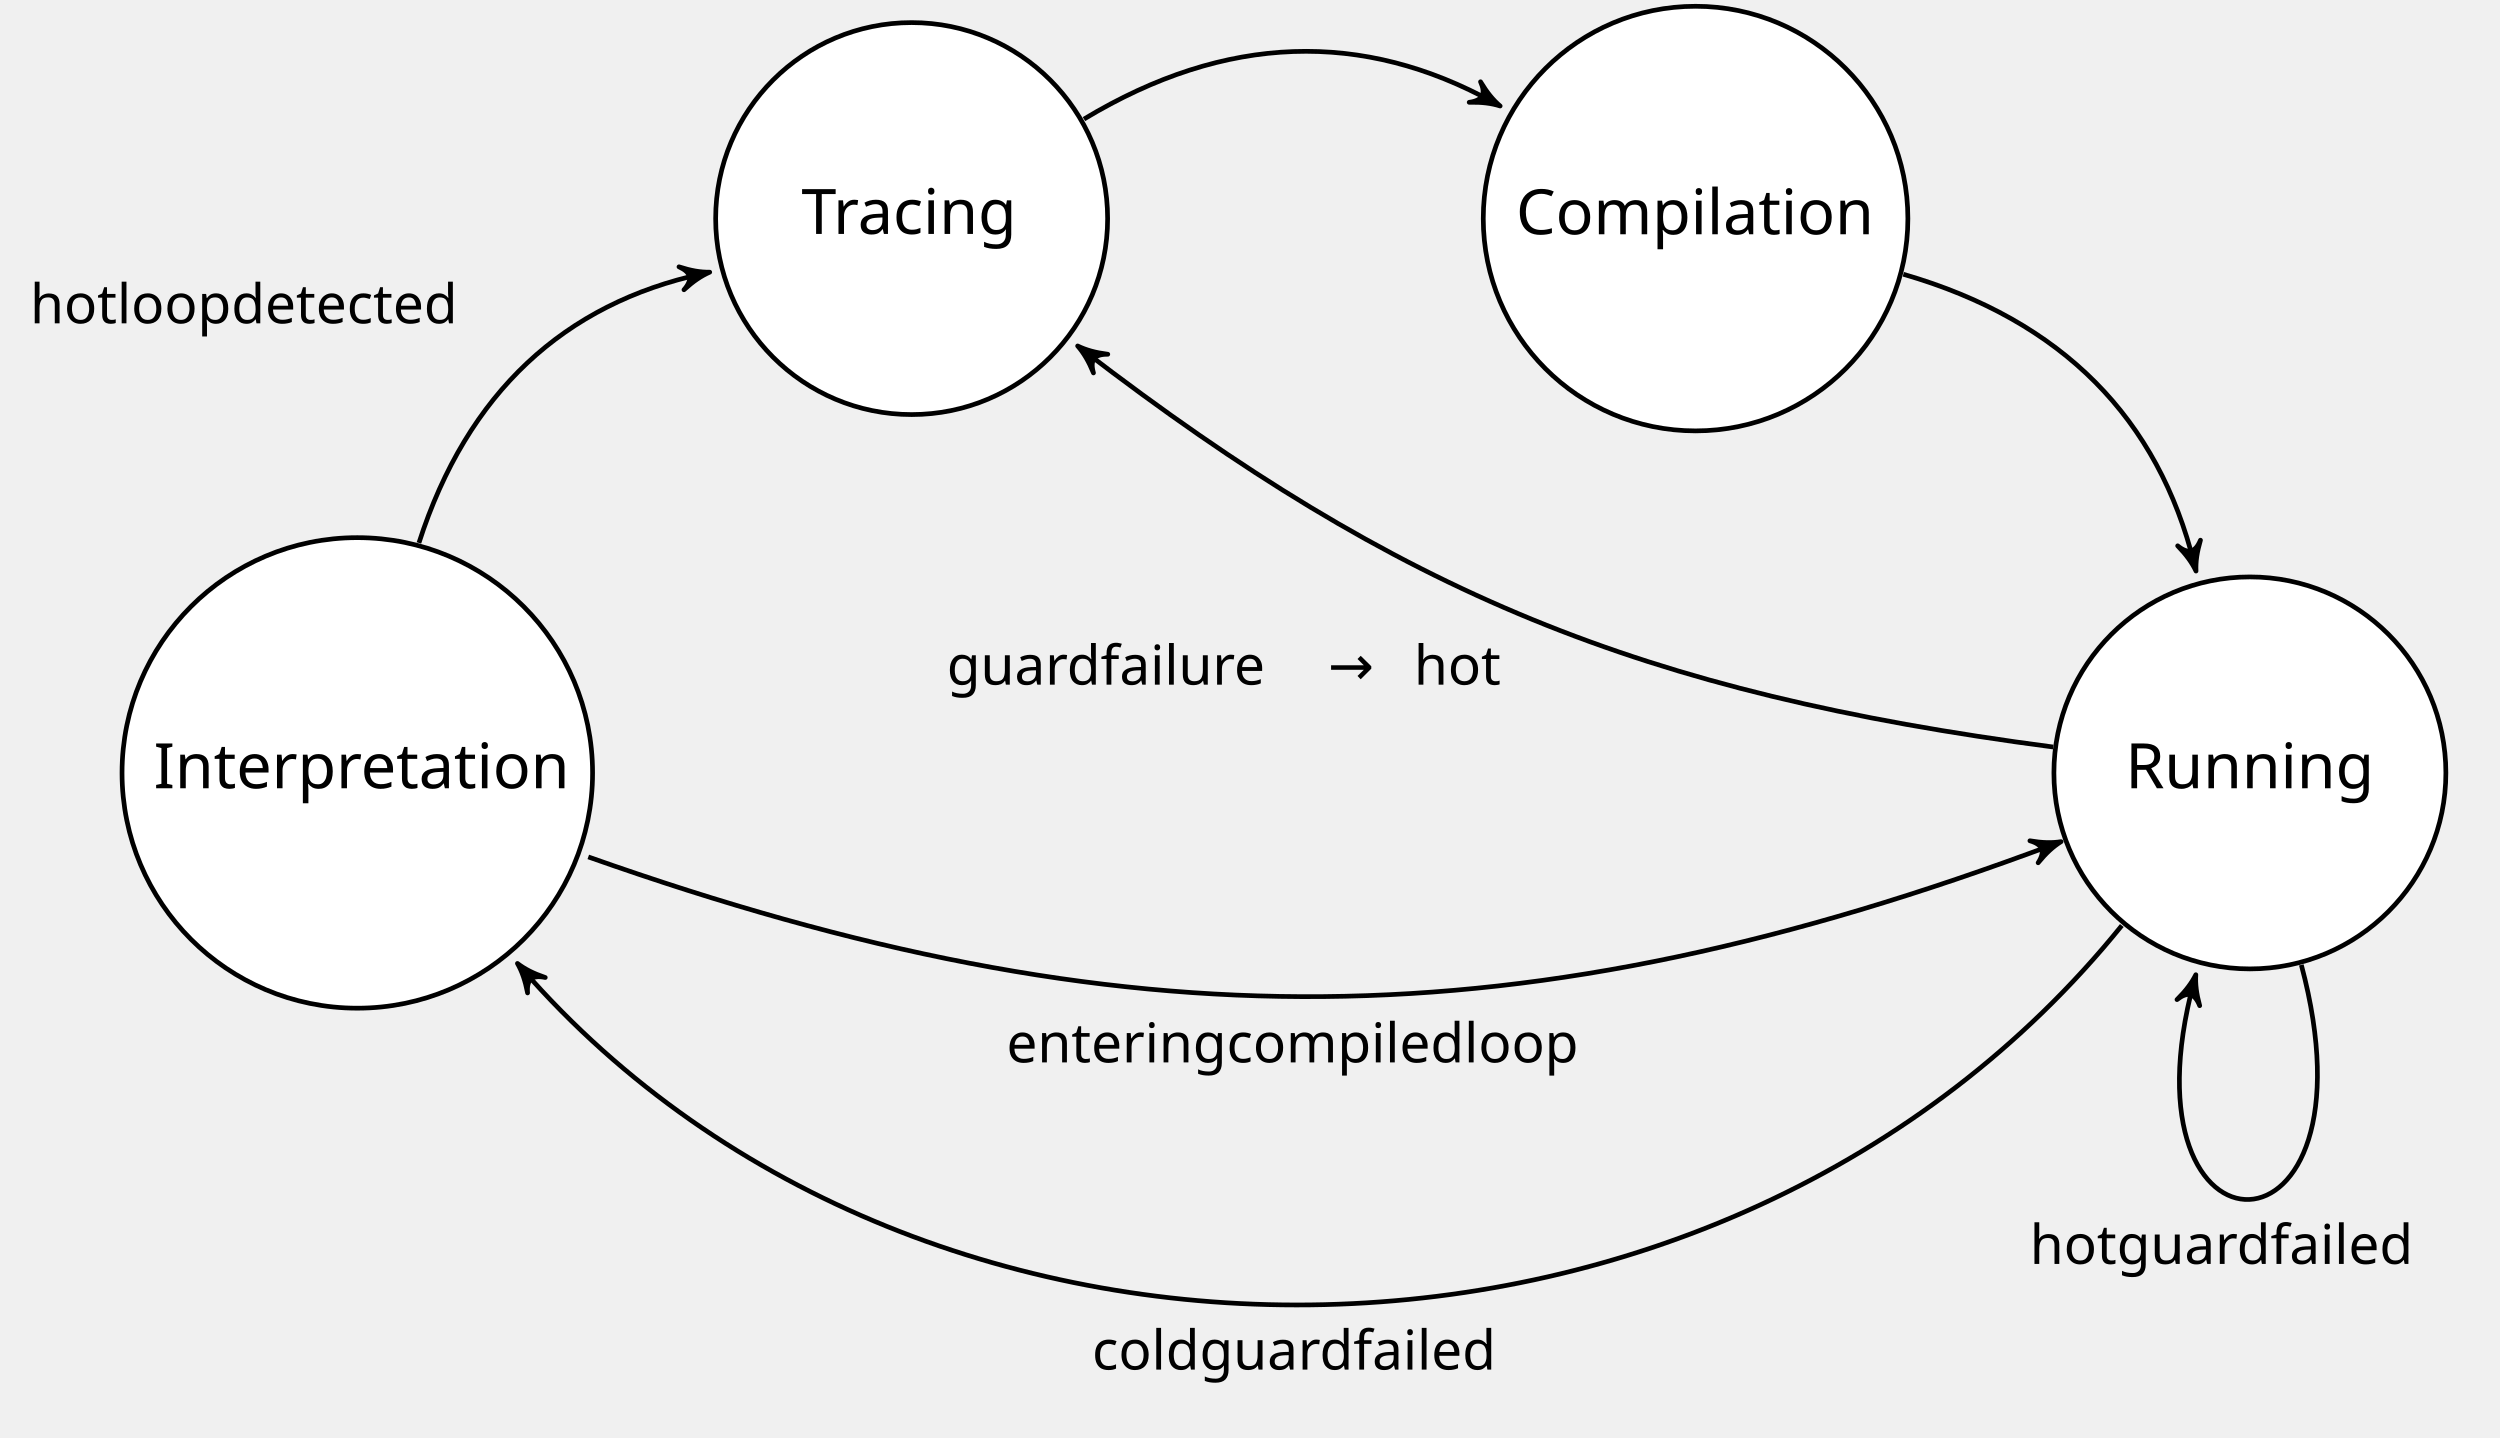
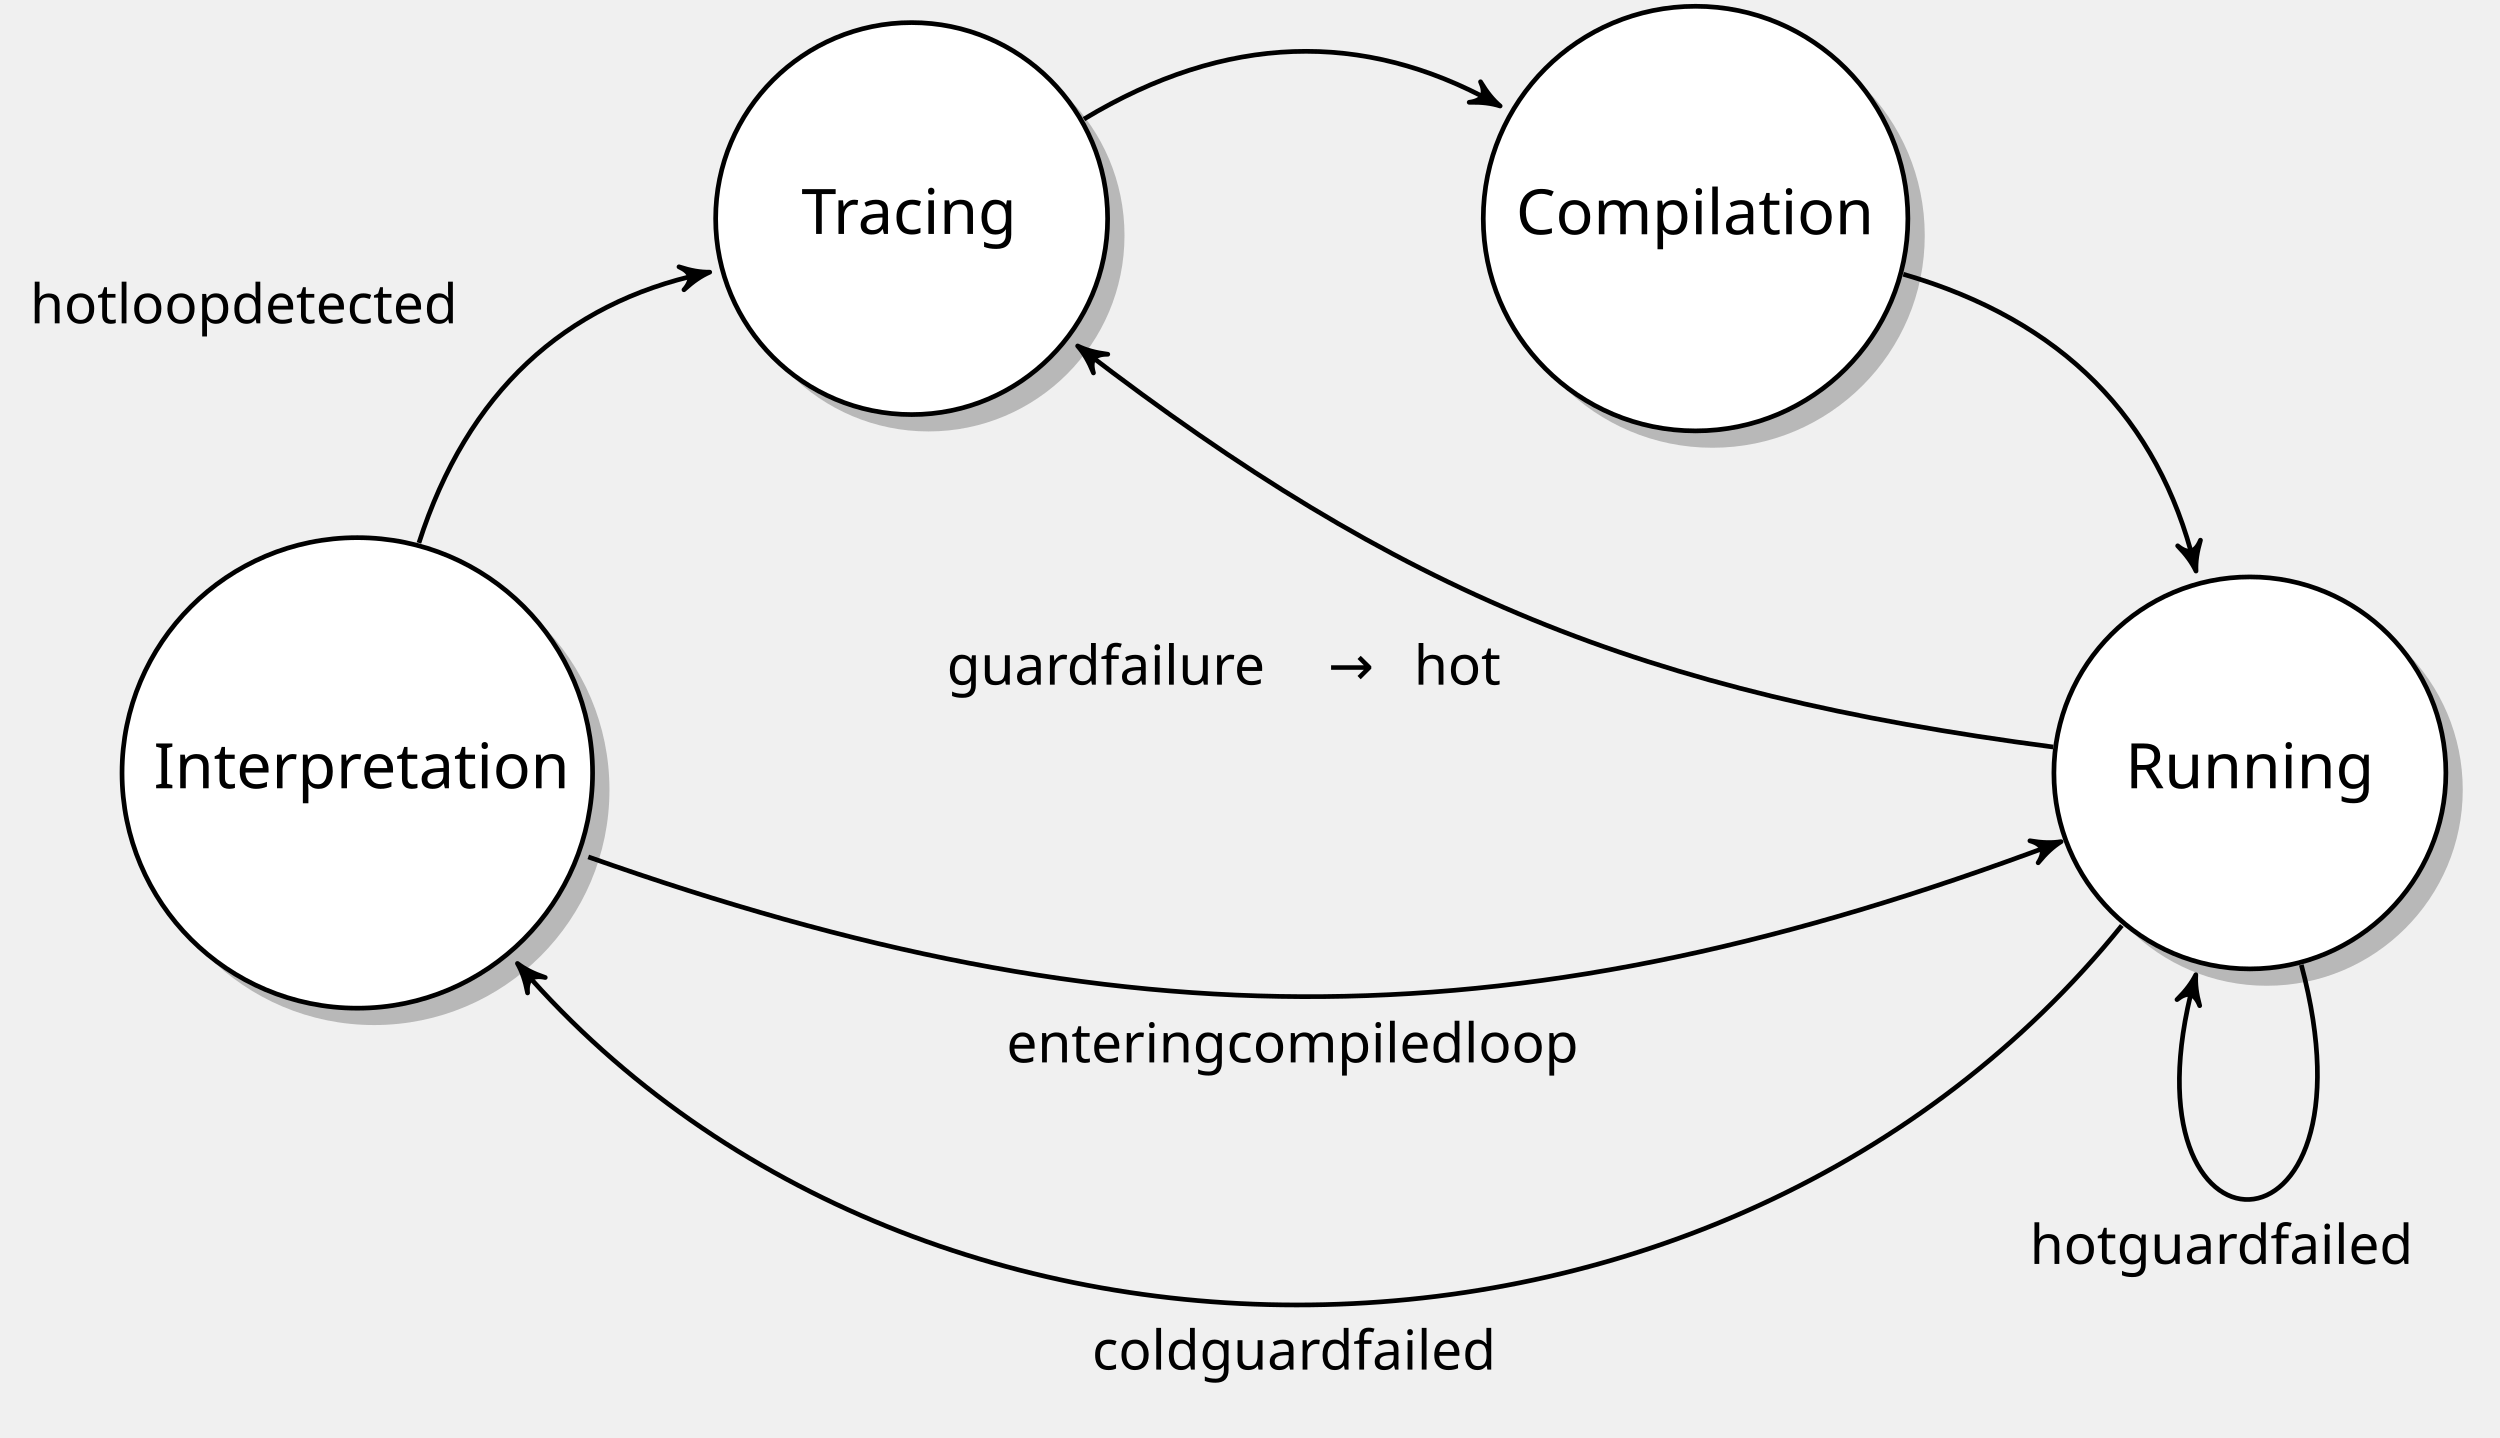
<svg xmlns="http://www.w3.org/2000/svg" id="svg2" version="1.1" width="397.147" height="228.373" xml:space="preserve">
  <defs id="defs6" />
-   <g id="layer11">
-     <text xml:space="preserve" style="font-size:11px;font-style:normal;font-weight:normal;line-height:125%;letter-spacing:0px;word-spacing:0px;fill:#000000;fill-opacity:1;stroke:none;font-family:Sans" x="-191.5" y="-44.628" id="text5362">
-       <tspan id="tspan5364" x="-191.5" y="-44.628">interp</tspan>
-       <tspan x="-191.5" y="-19.628" id="tspan5366">+tracing</tspan>
-       <tspan x="-191.5" y="5.372" id="tspan5368">+compilation</tspan>
-       <tspan x="-191.5" y="30.372" id="tspan5370">+running</tspan>
-       <tspan x="-191.5" y="55.372" id="tspan5372">+cold_guard</tspan>
-       <tspan x="-191.5" y="80.372" id="tspan5374">+compiled_loop</tspan>
-       <tspan x="-191.5" y="105.373" id="tspan5376">+bridge</tspan>
-       <tspan x="-191.5" y="130.373" id="tspan5378">+hot_guard</tspan>
+   <g id="layer8">
+     <text xml:space="preserve" style="font-size:7.56px;font-style:normal;font-weight:normal;line-height:125%;letter-spacing:0px;word-spacing:0px;fill:#000000;fill-opacity:1;stroke:none;display:inline;font-family:Sans" x="-81.325" y="36.3" id="text5362">
+       <tspan id="tspan5364" x="-81.325" y="36.3">interp</tspan>
+       <tspan x="-81.325" y="45.749" id="tspan5366">+tracing</tspan>
+       <tspan x="-81.325" y="55.199" id="tspan5368">+compilation</tspan>
+       <tspan x="-81.325" y="64.648" id="tspan5370">+running</tspan>
+       <tspan x="-81.325" y="74.097" id="tspan5372">+cold_guard</tspan>
+       <tspan x="-81.325" y="83.547" id="tspan5374">+compiled_loop</tspan>
+       <tspan x="-81.325" y="92.996" id="tspan5376">+bridge</tspan>
+       <tspan x="-81.325" y="102.446" id="tspan5378">+hot_guard</tspan>
    </text>
  </g>
  <g id="g10" transform="matrix(1.25,0,0,-1.25,56.76125,122.7837)" style="display:inline">
-     <g style="display:inline" id="g18">
+     <g id="g14" />
+     <g id="g18">
      <g id="g20">
-         <path d="M 29.9,0 C 29.9,16.514 16.514,29.9 0,29.9 -16.514,29.9 -29.9,16.514 -29.9,0 c 0,-16.514 13.386,-29.9 29.9,-29.9 16.514,0 29.9,13.386 29.9,29.9 z" style="fill:#ffffff;fill-opacity:1;fill-rule:nonzero;stroke:#000000;stroke-width:0.598;stroke-linecap:butt;stroke-linejoin:miter;stroke-miterlimit:10;stroke-opacity:1;stroke-dasharray:none" id="path22" />
-       </g>
-       <g id="g24" transform="translate(-25.879,-1.948)">
-         <g id="g26">
-           <g id="g28" transform="translate(-19.53,-82.523)">
-             <text transform="matrix(1,0,0,-1,19.53,82.523)" id="text30">
-               <tspan style="font-size:7.97px;font-variant:normal;font-weight:normal;writing-mode:lr-tb;fill:#000000;fill-opacity:1;fill-rule:nonzero;stroke:none;font-family:CMR8;-inkscape-font-specification:CMR8" x="0 3.049 7.523 10.816 14.58 17.88 22.585 25.885 29.649 32.942 37.177 40.47 42.822 47.056" y="0" id="tspan32">Interpretation</tspan>
-             </text>
-             <g id="g34" transform="translate(19.53,82.523)" />
-           </g>
-         </g>
-         <g id="g36" transform="translate(25.879,1.948)" />
+         <g id="g22">
+           <g id="g24" transform="translate(2.14474,-2.14474)">
+             <path d="M 29.9,0 C 29.9,16.514 16.514,29.9 0,29.9 -16.514,29.9 -29.9,16.514 -29.9,0 c 0,-16.514 13.386,-29.9 29.9,-29.9 16.514,0 29.9,13.386 29.9,29.9 z" style="fill:#808080;fill-opacity:0.5;fill-rule:nonzero;stroke:none" id="path26" />
+           </g>
+         </g>
+       </g>
+       <g id="g28">
+         <path d="M 29.9,0 C 29.9,16.514 16.514,29.9 0,29.9 -16.514,29.9 -29.9,16.514 -29.9,0 c 0,-16.514 13.386,-29.9 29.9,-29.9 16.514,0 29.9,13.386 29.9,29.9 z" style="fill:#ffffff;fill-opacity:1;fill-rule:nonzero;stroke:#000000;stroke-width:0.598;stroke-linecap:butt;stroke-linejoin:miter;stroke-miterlimit:10;stroke-opacity:1;stroke-dasharray:none" id="path30" />
+       </g>
+       <g id="g32" transform="translate(-25.879,-1.948)">
+         <g id="g34">
+           <g id="g36" transform="translate(-19.53,-82.523)">
+             <text transform="matrix(1,0,0,-1,19.53,82.523)" id="text38">
+               <tspan style="font-size:7.97px;font-variant:normal;font-weight:normal;writing-mode:lr-tb;fill:#000000;fill-opacity:1;fill-rule:nonzero;stroke:none;font-family:CMR8;-inkscape-font-specification:CMR8" x="0 3.049 7.523 10.816 14.58 17.88 22.585 25.885 29.649 32.942 37.177 40.47 42.822 47.056" y="0" id="tspan40">Interpretation</tspan>
+             </text>
+             <g id="g42" transform="translate(19.53,82.523)" />
+           </g>
+         </g>
+         <g id="g44" transform="translate(25.879,1.948)" />
+       </g>
+     </g>
+   </g>
+   <g id="layer1" style="display:inline">
+     <g transform="matrix(1.25,0,0,-1.25,56.76125,122.7837)" style="display:inline" id="g46">
+       <g id="g48">
+         <g id="g50">
+           <g id="g52" transform="translate(2.14474,-2.14474)">
+             <path d="m 95.355,70.448 c 0,13.756 -11.151,24.907 -24.907,24.907 -13.756,0 -24.907,-11.151 -24.907,-24.907 0,-13.756 11.151,-24.907 24.907,-24.907 13.756,0 24.907,11.151 24.907,24.907 z" style="fill:#808080;fill-opacity:0.5;fill-rule:nonzero;stroke:none" id="path54" />
+           </g>
+         </g>
+       </g>
+       <g id="g56">
+         <path d="m 95.355,70.448 c 0,13.756 -11.151,24.907 -24.907,24.907 -13.756,0 -24.907,-11.151 -24.907,-24.907 0,-13.756 11.151,-24.907 24.907,-24.907 13.756,0 24.907,11.151 24.907,24.907 z" style="fill:#ffffff;fill-opacity:1;fill-rule:nonzero;stroke:#000000;stroke-width:0.598;stroke-linecap:butt;stroke-linejoin:miter;stroke-miterlimit:10;stroke-opacity:1;stroke-dasharray:none" id="path58" />
+       </g>
+       <g id="g60" transform="translate(56.447,68.499)">
+         <g id="g62">
+           <g id="g64" transform="translate(-101.856,-152.97)">
+             <text transform="matrix(1,0,0,-1,101.856,152.97)" id="text66">
+               <tspan style="font-size:7.97px;font-variant:normal;font-weight:normal;writing-mode:lr-tb;fill:#000000;fill-opacity:1;fill-rule:nonzero;stroke:none;font-family:CMR8;-inkscape-font-specification:CMR8" x="0 5.407 8.707 12.942 16.705 19.057 23.762" y="0" id="tspan68">Tracing</tspan>
+             </text>
+             <g id="g70" transform="translate(101.856,152.97)" />
+           </g>
+         </g>
+         <g id="g72" transform="translate(-56.447,-68.499)" />
+       </g>
+     </g>
+     <g transform="matrix(1.25,0,0,-1.25,56.76125,122.7837)" style="display:inline" id="g130">
+       <path d="m 7.831,29.227 c 6.146,19.17 18.547,30.422 36.058,34.216" style="fill:none;stroke:#000000;stroke-width:0.598;stroke-linecap:butt;stroke-linejoin:miter;stroke-miterlimit:10;stroke-opacity:1;stroke-dasharray:none" id="path132" />
+       <g id="g134" transform="matrix(0.97865,0.21199,-0.21199,0.97865,43.8884,63.44267)">
+         <g id="g136">
+           <path d="m 0.917,0 c -1.146,0.229 -2.291,0.687 -3.666,1.489 1.375,-1.031 1.375,-1.948 0,-2.979 1.375,0.802 2.521,1.26 3.666,1.489 z" style="fill:#000000;fill-opacity:1;fill-rule:nonzero;stroke:#000000;stroke-width:0.598;stroke-linecap:butt;stroke-linejoin:round;stroke-miterlimit:10;stroke-opacity:1;stroke-dasharray:none" id="path138" />
+         </g>
+       </g>
+       <g id="g140">
+         <g id="g142" transform="translate(-41.588,57.135)">
+           <g id="g144">
+             <g id="g146" transform="translate(-3.821,-141.606)">
+               <text transform="matrix(1,0,0,-1,3.821,141.606)" id="text148">
+                 <tspan style="font-size:6.974px;font-variant:normal;font-weight:normal;writing-mode:lr-tb;fill:#000000;fill-opacity:1;fill-rule:nonzero;stroke:none;font-family:CMTI7;-inkscape-font-specification:CMTI7" x="0 4.207 8.413 14.164 16.322 20.117 24.324 31.508 35.715 39.512 42.285 45.671 49.468 52.241 55.633" y="0" id="tspan150">hotloopdetected</tspan>
+               </text>
+               <g id="g152" transform="translate(3.821,141.606)" />
+             </g>
+           </g>
+           <g id="g154" transform="translate(41.588,-57.135)" />
+         </g>
+       </g>
+     </g>
+   </g>
+   <g id="layer2" style="display:inline">
+     <g transform="matrix(1.25,0,0,-1.25,56.76125,122.7837)" style="display:inline" id="g74">
+       <g id="g76">
+         <g id="g78">
+           <g id="g80" transform="translate(2.14474,-2.14474)">
+             <path d="m 197.057,70.448 c 0,14.902 -12.08,26.981 -26.981,26.981 -14.902,0 -26.981,-12.08 -26.981,-26.981 0,-14.902 12.08,-26.981 26.981,-26.981 14.902,0 26.981,12.08 26.981,26.981 z" style="fill:#808080;fill-opacity:0.5;fill-rule:nonzero;stroke:none" id="path82" />
+           </g>
+         </g>
+       </g>
+       <g id="g84">
+         <path d="m 197.057,70.448 c 0,14.902 -12.08,26.981 -26.981,26.981 -14.902,0 -26.981,-12.08 -26.981,-26.981 0,-14.902 12.08,-26.981 26.981,-26.981 14.902,0 26.981,12.08 26.981,26.981 z" style="fill:#ffffff;fill-opacity:1;fill-rule:nonzero;stroke:#000000;stroke-width:0.598;stroke-linecap:butt;stroke-linejoin:miter;stroke-miterlimit:10;stroke-opacity:1;stroke-dasharray:none" id="path86" />
+       </g>
+       <g id="g88" transform="translate(147.255,68.455)">
+         <g id="g90">
+           <g id="g92" transform="translate(-192.664,-152.926)">
+             <text transform="matrix(1,0,0,-1,192.664,152.926)" id="text94">
+               <tspan style="font-size:7.97px;font-variant:normal;font-weight:normal;writing-mode:lr-tb;fill:#000000;fill-opacity:1;fill-rule:nonzero;stroke:none;font-family:CMR8;-inkscape-font-specification:CMR8" x="0 6.116 10.351 17.407 22.112 24.464 26.816 31.051 34.344 36.696 40.93" y="0" id="tspan96">Compilation</tspan>
+             </text>
+             <g id="g98" transform="translate(192.664,152.926)" />
+           </g>
+         </g>
+         <g id="g100" transform="translate(-147.255,-68.455)" />
+       </g>
+     </g>
+     <g transform="matrix(1.25,0,0,-1.25,56.76125,122.7837)" style="display:inline" id="g182">
+       <path d="m 92.346,83.091 c 18.114,10.928 35.508,11.264 52.091,2.11" style="fill:none;stroke:#000000;stroke-width:0.598;stroke-linecap:butt;stroke-linejoin:miter;stroke-miterlimit:10;stroke-opacity:1;stroke-dasharray:none" id="path184" />
+       <g id="g186" transform="matrix(0.87622,-0.48367,0.48367,0.87622,144.437,85.20079)">
+         <g id="g188">
+           <path d="m 0.917,0 c -1.146,0.229 -2.291,0.687 -3.666,1.489 1.375,-1.031 1.375,-1.948 0,-2.979 1.375,0.802 2.521,1.26 3.666,1.489 z" style="fill:#000000;fill-opacity:1;fill-rule:nonzero;stroke:#000000;stroke-width:0.598;stroke-linecap:butt;stroke-linejoin:round;stroke-miterlimit:10;stroke-opacity:1;stroke-dasharray:none" id="path190" />
+         </g>
+       </g>
+     </g>
+   </g>
+   <g id="layer3" style="display:inline">
+     <g transform="matrix(1.25,0,0,-1.25,56.76125,122.7837)" style="display:inline" id="g102">
+       <g id="g104">
+         <g id="g106">
+           <g id="g108" transform="translate(2.14474,-2.14474)">
+             <path d="m 265.43,0 c 0,13.756 -11.151,24.907 -24.907,24.907 -13.756,0 -24.907,-11.151 -24.907,-24.907 0,-13.756 11.151,-24.907 24.907,-24.907 13.756,0 24.907,11.151 24.907,24.907 z" style="fill:#808080;fill-opacity:0.5;fill-rule:nonzero;stroke:none" id="path110" />
+           </g>
+         </g>
+       </g>
+       <g id="g112">
+         <path d="m 265.43,0 c 0,13.756 -11.151,24.907 -24.907,24.907 -13.756,0 -24.907,-11.151 -24.907,-24.907 0,-13.756 11.151,-24.907 24.907,-24.907 13.756,0 24.907,11.151 24.907,24.907 z" style="fill:#ffffff;fill-opacity:1;fill-rule:nonzero;stroke:#000000;stroke-width:0.598;stroke-linecap:butt;stroke-linejoin:miter;stroke-miterlimit:10;stroke-opacity:1;stroke-dasharray:none" id="path114" />
+       </g>
+       <g id="g116" transform="translate(224.702,-1.948)">
+         <g id="g118">
+           <g id="g120" transform="translate(-270.111,-82.523)">
+             <text transform="matrix(1,0,0,-1,270.111,82.523)" id="text122">
+               <tspan style="font-size:7.97px;font-variant:normal;font-weight:normal;writing-mode:lr-tb;fill:#000000;fill-opacity:1;fill-rule:nonzero;stroke:none;font-family:CMR8;-inkscape-font-specification:CMR8" x="0 6.229 10.934 15.639 20.344 22.696 27.4" y="0" id="tspan124">Running</tspan>
+             </text>
+             <g id="g126" transform="translate(270.111,82.523)" />
+           </g>
+         </g>
+         <g id="g128" transform="translate(-224.702,1.948)" />
+       </g>
+     </g>
+     <g transform="matrix(1.25,0,0,-1.25,56.76125,122.7837)" style="display:inline" id="g192">
+       <path d="m 196.478,63.374 c 20.311,-5.863 32.431,-18.458 36.977,-36.828" style="fill:none;stroke:#000000;stroke-width:0.598;stroke-linecap:butt;stroke-linejoin:miter;stroke-miterlimit:10;stroke-opacity:1;stroke-dasharray:none" id="path194" />
+       <g id="g196" transform="matrix(0.24063,-0.97238,0.97238,0.24063,233.4548,26.5453)">
+         <g id="g198">
+           <path d="m 0.917,0 c -1.146,0.229 -2.291,0.687 -3.666,1.489 1.375,-1.031 1.375,-1.948 0,-2.979 1.375,0.802 2.521,1.26 3.666,1.489 z" style="fill:#000000;fill-opacity:1;fill-rule:nonzero;stroke:#000000;stroke-width:0.598;stroke-linecap:butt;stroke-linejoin:round;stroke-miterlimit:10;stroke-opacity:1;stroke-dasharray:none" id="path200" />
+         </g>
      </g>
    </g>
  </g>
  <g id="layer4" style="display:inline">
-     <g transform="matrix(1.25,0,0,-1.25,56.76125,122.7837)" style="display:inline" id="g38">
-       <g id="g40">
-         <path d="m 95.355,70.448 c 0,13.756 -11.151,24.907 -24.907,24.907 -13.756,0 -24.907,-11.151 -24.907,-24.907 0,-13.756 11.151,-24.907 24.907,-24.907 13.756,0 24.907,11.151 24.907,24.907 z" style="fill:#ffffff;fill-opacity:1;fill-rule:nonzero;stroke:#000000;stroke-width:0.598;stroke-linecap:butt;stroke-linejoin:miter;stroke-miterlimit:10;stroke-opacity:1;stroke-dasharray:none" id="path42" />
-       </g>
-       <g id="g44" transform="translate(56.447,68.499)">
-         <g id="g46">
-           <g id="g48" transform="translate(-101.856,-152.97)">
-             <text transform="matrix(1,0,0,-1,101.856,152.97)" id="text50">
-               <tspan style="font-size:7.97px;font-variant:normal;font-weight:normal;writing-mode:lr-tb;fill:#000000;fill-opacity:1;fill-rule:nonzero;stroke:none;font-family:CMR8;-inkscape-font-specification:CMR8" x="0 5.407 8.707 12.942 16.705 19.057 23.762" y="0" id="tspan52">Tracing</tspan>
-             </text>
-             <g id="g54" transform="translate(101.856,152.97)" />
-           </g>
-         </g>
-         <g id="g56" transform="translate(-56.447,-68.499)" />
-       </g>
-     </g>
-     <g transform="matrix(1.25,0,0,-1.25,56.76125,122.7837)" style="display:inline" id="g98">
-       <path d="m 7.831,29.227 c 6.146,19.17 18.547,30.422 36.058,34.216" style="fill:none;stroke:#000000;stroke-width:0.598;stroke-linecap:butt;stroke-linejoin:miter;stroke-miterlimit:10;stroke-opacity:1;stroke-dasharray:none" id="path100" />
-       <g id="g102" transform="matrix(0.97865,0.21199,-0.21199,0.97865,43.8884,63.44267)">
-         <g id="g104">
-           <path d="m 0.917,0 c -1.146,0.229 -2.291,0.687 -3.666,1.489 1.375,-1.031 1.375,-1.948 0,-2.979 1.375,0.802 2.521,1.26 3.666,1.489 z" style="fill:#000000;fill-opacity:1;fill-rule:nonzero;stroke:#000000;stroke-width:0.598;stroke-linecap:butt;stroke-linejoin:round;stroke-miterlimit:10;stroke-opacity:1;stroke-dasharray:none" id="path106" />
-         </g>
-       </g>
-       <g id="g108">
-         <g id="g110" transform="translate(-41.588,57.135)">
-           <g id="g112">
-             <g id="g114" transform="translate(-3.821,-141.606)">
-               <text transform="matrix(1,0,0,-1,3.821,141.606)" id="text116">
-                 <tspan style="font-size:6.974px;font-variant:normal;font-weight:normal;writing-mode:lr-tb;fill:#000000;fill-opacity:1;fill-rule:nonzero;stroke:none;font-family:CMTI7;-inkscape-font-specification:CMTI7" x="0 4.207 8.413 14.164 16.322 20.117 24.324 31.508 35.715 39.512 42.285 45.671 49.468 52.241 55.633" y="0" id="tspan118">hotloopdetected</tspan>
-               </text>
-               <g id="g120" transform="translate(3.821,141.606)" />
-             </g>
-           </g>
-           <g id="g122" transform="translate(41.588,-57.135)" />
+     <g transform="matrix(1.25,0,0,-1.25,56.76125,122.7837)" style="display:inline" id="g202">
+       <path d="M 224.247,-19.396 C 173.875,-81.761 72.172,-83.674 20.954,-24.906" style="fill:none;stroke:#000000;stroke-width:0.598;stroke-linecap:butt;stroke-linejoin:miter;stroke-miterlimit:10;stroke-opacity:1;stroke-dasharray:none" id="path204" />
+       <g id="g206" transform="matrix(-0.65752,0.75444,-0.75444,-0.65752,20.95428,-24.90617)">
+         <g id="g208">
+           <path d="m 0.917,0 c -1.146,0.229 -2.291,0.687 -3.666,1.489 1.375,-1.031 1.375,-1.948 0,-2.979 1.375,0.802 2.521,1.26 3.666,1.489 z" style="fill:#000000;fill-opacity:1;fill-rule:nonzero;stroke:#000000;stroke-width:0.598;stroke-linecap:butt;stroke-linejoin:round;stroke-miterlimit:10;stroke-opacity:1;stroke-dasharray:none" id="path210" />
+         </g>
+       </g>
+       <g id="g212">
+         <g id="g214" transform="translate(93.378,-75.828)">
+           <g id="g216">
+             <g id="g218" transform="translate(-138.787,-8.643)">
+               <text transform="matrix(1,0,0,-1,138.787,8.643)" id="text220">
+                 <tspan style="font-size:6.974px;font-variant:normal;font-weight:normal;writing-mode:lr-tb;fill:#000000;fill-opacity:1;fill-rule:nonzero;stroke:none;font-family:CMTI7;-inkscape-font-specification:CMTI7" x="0 3.386 7.592 9.751 16.935 20.732 25.144 29.351 32.429 39.613 42.182 46.388 48.957 51.115 54.508" y="0" id="tspan222">coldguardfailed</tspan>
+               </text>
+               <g id="g224" transform="translate(138.787,8.643)" />
+             </g>
+           </g>
+           <g id="g226" transform="translate(-93.378,75.828)" />
        </g>
      </g>
    </g>
  </g>
  <g id="layer5" style="display:inline">
-     <g transform="matrix(1.25,0,0,-1.25,56.76125,122.7837)" style="display:inline" id="g58">
-       <g id="g60">
-         <path d="m 197.057,70.448 c 0,14.902 -12.08,26.981 -26.981,26.981 -14.902,0 -26.981,-12.08 -26.981,-26.981 0,-14.902 12.08,-26.981 26.981,-26.981 14.902,0 26.981,12.08 26.981,26.981 z" style="fill:#ffffff;fill-opacity:1;fill-rule:nonzero;stroke:#000000;stroke-width:0.598;stroke-linecap:butt;stroke-linejoin:miter;stroke-miterlimit:10;stroke-opacity:1;stroke-dasharray:none" id="path62" />
-       </g>
-       <g id="g64" transform="translate(147.255,68.455)">
-         <g id="g66">
-           <g id="g68" transform="translate(-192.664,-152.926)">
-             <text transform="matrix(1,0,0,-1,192.664,152.926)" id="text70">
-               <tspan style="font-size:7.97px;font-variant:normal;font-weight:normal;writing-mode:lr-tb;fill:#000000;fill-opacity:1;fill-rule:nonzero;stroke:none;font-family:CMR8;-inkscape-font-specification:CMR8" x="0 6.116 10.351 17.407 22.112 24.464 26.816 31.051 34.344 36.696 40.93" y="0" id="tspan72">Compilation</tspan>
-             </text>
-             <g id="g74" transform="translate(192.664,152.926)" />
-           </g>
-         </g>
-         <g id="g76" transform="translate(-147.255,-68.455)" />
-       </g>
-     </g>
-     <g transform="matrix(1.25,0,0,-1.25,56.76125,122.7837)" style="display:inline" id="g150">
-       <path d="m 92.346,83.091 c 18.114,10.928 35.508,11.264 52.091,2.11" style="fill:none;stroke:#000000;stroke-width:0.598;stroke-linecap:butt;stroke-linejoin:miter;stroke-miterlimit:10;stroke-opacity:1;stroke-dasharray:none" id="path152" />
-       <g id="g154" transform="matrix(0.87622,-0.48367,0.48367,0.87622,144.437,85.20079)">
-         <g id="g156">
-           <path d="m 0.917,0 c -1.146,0.229 -2.291,0.687 -3.666,1.489 1.375,-1.031 1.375,-1.948 0,-2.979 1.375,0.802 2.521,1.26 3.666,1.489 z" style="fill:#000000;fill-opacity:1;fill-rule:nonzero;stroke:#000000;stroke-width:0.598;stroke-linecap:butt;stroke-linejoin:round;stroke-miterlimit:10;stroke-opacity:1;stroke-dasharray:none" id="path158" />
+     <g transform="matrix(1.25,0,0,-1.25,56.76125,122.7837)" style="display:inline" id="g156">
+       <path d="M 215.667,-9.058 C 147.997,-34.385 97.679,-34.843 29.354,-10.674" style="fill:none;stroke:#000000;stroke-width:0.598;stroke-linecap:butt;stroke-linejoin:miter;stroke-miterlimit:10;stroke-opacity:1;stroke-dasharray:none" id="path158" />
+       <g id="g160" transform="matrix(0.93787,0.35104,-0.35104,0.93787,215.6672,-9.05807)">
+         <g id="g162">
+           <path d="m 0.917,0 c -1.146,0.229 -2.291,0.687 -3.666,1.489 1.375,-1.031 1.375,-1.948 0,-2.979 1.375,0.802 2.521,1.26 3.666,1.489 z" style="fill:#000000;fill-opacity:1;fill-rule:nonzero;stroke:#000000;stroke-width:0.598;stroke-linecap:butt;stroke-linejoin:round;stroke-miterlimit:10;stroke-opacity:1;stroke-dasharray:none" id="path164" />
+         </g>
+       </g>
+       <g id="g166">
+         <g id="g168" transform="translate(82.498,-36.794)">
+           <g id="g170">
+             <g id="g172" transform="translate(-127.907,-47.677)">
+               <text transform="matrix(1,0,0,-1,127.907,47.677)" id="text174">
+                 <tspan style="font-size:6.974px;font-variant:normal;font-weight:normal;writing-mode:lr-tb;fill:#000000;fill-opacity:1;fill-rule:nonzero;stroke:none;font-family:CMTI7;-inkscape-font-specification:CMTI7" x="0 3.797 8.413 11.186 14.983 18.473 21.041 25.657 32.432 35.818 40.025 46.689 50.895 53.464 55.622 59.008 66.193 68.351 72.153 76.36" y="0" id="tspan176">enteringcompiledloop</tspan>
+               </text>
+               <g id="g178" transform="translate(127.907,47.677)" />
+             </g>
+           </g>
+           <g id="g180" transform="translate(-82.498,36.794)" />
        </g>
      </g>
    </g>
  </g>
  <g id="layer6" style="display:inline">
-     <g transform="matrix(1.25,0,0,-1.25,56.76125,122.7837)" style="display:inline" id="g78">
-       <g id="g80">
-         <path d="m 265.43,0 c 0,13.756 -11.151,24.907 -24.907,24.907 -13.756,0 -24.907,-11.151 -24.907,-24.907 0,-13.756 11.151,-24.907 24.907,-24.907 13.756,0 24.907,11.151 24.907,24.907 z" style="fill:#ffffff;fill-opacity:1;fill-rule:nonzero;stroke:#000000;stroke-width:0.598;stroke-linecap:butt;stroke-linejoin:miter;stroke-miterlimit:10;stroke-opacity:1;stroke-dasharray:none" id="path82" />
-       </g>
-       <g id="g84" transform="translate(224.702,-1.948)">
-         <g id="g86">
-           <g id="g88" transform="translate(-270.111,-82.523)">
-             <text transform="matrix(1,0,0,-1,270.111,82.523)" id="text90">
-               <tspan style="font-size:7.97px;font-variant:normal;font-weight:normal;writing-mode:lr-tb;fill:#000000;fill-opacity:1;fill-rule:nonzero;stroke:none;font-family:CMR8;-inkscape-font-specification:CMR8" x="0 6.229 10.934 15.639 20.344 22.696 27.4" y="0" id="tspan92">Running</tspan>
-             </text>
-             <g id="g94" transform="translate(270.111,82.523)" />
-           </g>
-         </g>
-         <g id="g96" transform="translate(-224.702,1.948)" />
-       </g>
-     </g>
-     <g transform="matrix(1.25,0,0,-1.25,56.76125,122.7837)" style="display:inline" id="g160">
-       <path d="m 196.478,63.374 c 20.311,-5.863 32.431,-18.458 36.977,-36.828" style="fill:none;stroke:#000000;stroke-width:0.598;stroke-linecap:butt;stroke-linejoin:miter;stroke-miterlimit:10;stroke-opacity:1;stroke-dasharray:none" id="path162" />
-       <g id="g164" transform="matrix(0.24063,-0.97238,0.97238,0.24063,233.4548,26.5453)">
-         <g id="g166">
-           <path d="m 0.917,0 c -1.146,0.229 -2.291,0.687 -3.666,1.489 1.375,-1.031 1.375,-1.948 0,-2.979 1.375,0.802 2.521,1.26 3.666,1.489 z" style="fill:#000000;fill-opacity:1;fill-rule:nonzero;stroke:#000000;stroke-width:0.598;stroke-linecap:butt;stroke-linejoin:round;stroke-miterlimit:10;stroke-opacity:1;stroke-dasharray:none" id="path168" />
+     <g transform="matrix(1.25,0,0,-1.25,56.76125,122.7837)" style="display:inline" id="g228">
+       <path d="M 215.528,3.29 C 163.04,10.191 132.521,22.829 92.276,53.698" style="fill:none;stroke:#000000;stroke-width:0.598;stroke-linecap:butt;stroke-linejoin:miter;stroke-miterlimit:10;stroke-opacity:1;stroke-dasharray:none" id="path230" />
+       <g id="g232" transform="matrix(-0.79616,0.61072,-0.61072,-0.79616,92.27628,53.69821)">
+         <g id="g234">
+           <path d="m 0.917,0 c -1.146,0.229 -2.291,0.687 -3.666,1.489 1.375,-1.031 1.375,-1.948 0,-2.979 1.375,0.802 2.521,1.26 3.666,1.489 z" style="fill:#000000;fill-opacity:1;fill-rule:nonzero;stroke:#000000;stroke-width:0.598;stroke-linecap:butt;stroke-linejoin:round;stroke-miterlimit:10;stroke-opacity:1;stroke-dasharray:none" id="path236" />
+         </g>
+       </g>
+       <g id="g238">
+         <g id="g240" transform="translate(74.916,11.213)">
+           <g id="g242">
+             <g id="g244" transform="translate(-120.325,-95.684)">
+               <text transform="matrix(1,0,0,-1,120.325,95.684)" id="text246">
+                 <tspan style="font-size:6.974px;font-variant:normal;font-weight:normal;writing-mode:lr-tb;fill:#000000;fill-opacity:1;fill-rule:nonzero;stroke:none;font-family:CMTI7;-inkscape-font-specification:CMTI7" x="0 3.797 8.209 12.415 15.494 22.678 25.247 29.453 32.022 34.18 38.592 41.67" y="0" id="tspan248">guardfailure</tspan>
+               </text>
+               <text transform="matrix(1,0,0,-1,168.772,95.684)" id="text250">
+                 <tspan style="font-size:6.974px;font-variant:normal;font-weight:normal;writing-mode:lr-tb;fill:#000000;fill-opacity:1;fill-rule:nonzero;stroke:none;font-family:CMSY7;-inkscape-font-specification:CMSY7" x="0" y="0" id="tspan252">→</tspan>
+               </text>
+               <text transform="matrix(1,0,0,-1,179.692,95.684)" id="text254">
+                 <tspan style="font-size:6.974px;font-variant:normal;font-weight:normal;writing-mode:lr-tb;fill:#000000;fill-opacity:1;fill-rule:nonzero;stroke:none;font-family:CMTI7;-inkscape-font-specification:CMTI7" x="0 4.207 8.413" y="0" id="tspan256">hot</tspan>
+               </text>
+               <g id="g258" transform="translate(120.325,95.684)" />
+             </g>
+           </g>
+           <g id="g260" transform="translate(-74.916,-11.213)" />
        </g>
      </g>
    </g>
  </g>
  <g id="layer7" style="display:inline">
-     <g transform="matrix(1.25,0,0,-1.25,56.76125,122.7837)" style="display:inline" id="g170">
-       <path d="M 224.247,-19.396 C 173.875,-81.761 72.172,-83.674 20.954,-24.906" style="fill:none;stroke:#000000;stroke-width:0.598;stroke-linecap:butt;stroke-linejoin:miter;stroke-miterlimit:10;stroke-opacity:1;stroke-dasharray:none" id="path172" />
-       <g id="g174" transform="matrix(-0.65752,0.75444,-0.75444,-0.65752,20.95428,-24.90617)">
-         <g id="g176">
-           <path d="m 0.917,0 c -1.146,0.229 -2.291,0.687 -3.666,1.489 1.375,-1.031 1.375,-1.948 0,-2.979 1.375,0.802 2.521,1.26 3.666,1.489 z" style="fill:#000000;fill-opacity:1;fill-rule:nonzero;stroke:#000000;stroke-width:0.598;stroke-linecap:butt;stroke-linejoin:round;stroke-miterlimit:10;stroke-opacity:1;stroke-dasharray:none" id="path178" />
-         </g>
-       </g>
-       <g id="g180">
-         <g id="g182" transform="translate(93.378,-75.828)">
-           <g id="g184">
-             <g id="g186" transform="translate(-138.787,-8.643)">
-               <text transform="matrix(1,0,0,-1,138.787,8.643)" id="text188">
-                 <tspan style="font-size:6.974px;font-variant:normal;font-weight:normal;writing-mode:lr-tb;fill:#000000;fill-opacity:1;fill-rule:nonzero;stroke:none;font-family:CMTI7;-inkscape-font-specification:CMTI7" x="0 3.386 7.592 9.751 16.935 20.732 25.144 29.351 32.429 39.613 42.182 46.388 48.957 51.115 54.508" y="0" id="tspan190">coldguardfailed</tspan>
-               </text>
-               <g id="g192" transform="translate(138.787,8.643)" />
-             </g>
-           </g>
-           <g id="g194" transform="translate(-93.378,75.828)" />
-         </g>
-       </g>
-     </g>
-   </g>
-   <g id="layer8" style="display:inline">
-     <g transform="matrix(1.25,0,0,-1.25,56.76125,122.7837)" style="display:inline" id="g124">
-       <path d="M 215.667,-9.058 C 147.997,-34.385 97.679,-34.843 29.354,-10.674" style="fill:none;stroke:#000000;stroke-width:0.598;stroke-linecap:butt;stroke-linejoin:miter;stroke-miterlimit:10;stroke-opacity:1;stroke-dasharray:none" id="path126" />
-       <g id="g128" transform="matrix(0.93787,0.35104,-0.35104,0.93787,215.6672,-9.05807)">
-         <g id="g130">
-           <path d="m 0.917,0 c -1.146,0.229 -2.291,0.687 -3.666,1.489 1.375,-1.031 1.375,-1.948 0,-2.979 1.375,0.802 2.521,1.26 3.666,1.489 z" style="fill:#000000;fill-opacity:1;fill-rule:nonzero;stroke:#000000;stroke-width:0.598;stroke-linecap:butt;stroke-linejoin:round;stroke-miterlimit:10;stroke-opacity:1;stroke-dasharray:none" id="path132" />
-         </g>
-       </g>
-       <g id="g134">
-         <g id="g136" transform="translate(82.498,-36.794)">
-           <g id="g138">
-             <g id="g140" transform="translate(-127.907,-47.677)">
-               <text transform="matrix(1,0,0,-1,127.907,47.677)" id="text142">
-                 <tspan style="font-size:6.974px;font-variant:normal;font-weight:normal;writing-mode:lr-tb;fill:#000000;fill-opacity:1;fill-rule:nonzero;stroke:none;font-family:CMTI7;-inkscape-font-specification:CMTI7" x="0 3.797 8.413 11.186 14.983 18.473 21.041 25.657 32.432 35.818 40.025 46.689 50.895 53.464 55.622 59.008 66.193 68.351 72.153 76.36" y="0" id="tspan144">enteringcompiledloop</tspan>
-               </text>
-               <g id="g146" transform="translate(127.907,47.677)" />
-             </g>
-           </g>
-           <g id="g148" transform="translate(-82.498,36.794)" />
-         </g>
-       </g>
-     </g>
-   </g>
-   <g id="layer9" style="display:inline">
-     <g transform="matrix(1.25,0,0,-1.25,56.76125,122.7837)" style="display:inline" id="g196">
-       <path d="M 215.528,3.29 C 163.04,10.191 132.521,22.829 92.276,53.698" style="fill:none;stroke:#000000;stroke-width:0.598;stroke-linecap:butt;stroke-linejoin:miter;stroke-miterlimit:10;stroke-opacity:1;stroke-dasharray:none" id="path198" />
-       <g id="g200" transform="matrix(-0.79616,0.61072,-0.61072,-0.79616,92.27628,53.69821)">
-         <g id="g202">
-           <path d="m 0.917,0 c -1.146,0.229 -2.291,0.687 -3.666,1.489 1.375,-1.031 1.375,-1.948 0,-2.979 1.375,0.802 2.521,1.26 3.666,1.489 z" style="fill:#000000;fill-opacity:1;fill-rule:nonzero;stroke:#000000;stroke-width:0.598;stroke-linecap:butt;stroke-linejoin:round;stroke-miterlimit:10;stroke-opacity:1;stroke-dasharray:none" id="path204" />
-         </g>
-       </g>
-       <g id="g206">
-         <g id="g208" transform="translate(74.916,11.213)">
-           <g id="g210">
-             <g id="g212" transform="translate(-120.325,-95.684)">
-               <text transform="matrix(1,0,0,-1,120.325,95.684)" id="text214">
-                 <tspan style="font-size:6.974px;font-variant:normal;font-weight:normal;writing-mode:lr-tb;fill:#000000;fill-opacity:1;fill-rule:nonzero;stroke:none;font-family:CMTI7;-inkscape-font-specification:CMTI7" x="0 3.797 8.209 12.415 15.494 22.678 25.247 29.453 32.022 34.18 38.592 41.67" y="0" id="tspan216">guardfailure</tspan>
-               </text>
-               <text transform="matrix(1,0,0,-1,168.772,95.684)" id="text218">
-                 <tspan style="font-size:6.974px;font-variant:normal;font-weight:normal;writing-mode:lr-tb;fill:#000000;fill-opacity:1;fill-rule:nonzero;stroke:none;font-family:CMSY7;-inkscape-font-specification:CMSY7" x="0" y="0" id="tspan220">→</tspan>
-               </text>
-               <text transform="matrix(1,0,0,-1,179.692,95.684)" id="text222">
-                 <tspan style="font-size:6.974px;font-variant:normal;font-weight:normal;writing-mode:lr-tb;fill:#000000;fill-opacity:1;fill-rule:nonzero;stroke:none;font-family:CMTI7;-inkscape-font-specification:CMTI7" x="0 4.207 8.413" y="0" id="tspan224">hot</tspan>
-               </text>
-               <g id="g226" transform="translate(120.325,95.684)" />
-             </g>
-           </g>
-           <g id="g228" transform="translate(-74.916,-11.213)" />
-         </g>
-       </g>
-     </g>
-   </g>
-   <g id="layer10" style="display:inline">
-     <g transform="matrix(1.25,0,0,-1.25,56.76125,122.7837)" style="display:inline" id="g12">
-       <g id="g14" />
-       <g id="g16" />
-     </g>
-     <g transform="matrix(1.25,0,0,-1.25,56.76125,122.7837)" style="display:inline" id="g230">
-       <g id="g234" transform="matrix(0.25931,0.96782,-0.96782,0.25931,233.4127,-26.53523)">
-         <g id="g236">
-           <path d="m 0.917,0 c -1.146,0.229 -2.291,0.687 -3.666,1.489 1.375,-1.031 1.375,-1.948 0,-2.979 1.375,0.802 2.521,1.26 3.666,1.489 z" style="fill:#000000;fill-opacity:1;fill-rule:nonzero;stroke:#000000;stroke-width:0.598;stroke-linecap:butt;stroke-linejoin:round;stroke-miterlimit:10;stroke-opacity:1;stroke-dasharray:none" id="path238" />
-         </g>
-       </g>
-     </g>
-     <path transform="matrix(1.25,0,0,-1.25,56.76125,122.7837)" d="m 247.059,-24.395 c 10.557,-39.397 -23.63,-39.397 -13.647,-2.141" style="fill:none;stroke:#000000;stroke-width:0.598;stroke-linecap:butt;stroke-linejoin:miter;stroke-miterlimit:10;stroke-opacity:1;stroke-dasharray:none;display:inline" id="path232" />
-     <g transform="matrix(1.25,0,0,-1.25,56.76125,122.7837)" style="display:inline" id="g240">
-       <g id="g242" transform="translate(212.551,-62.403)">
-         <g id="g244">
-           <g id="g246" transform="translate(-257.96,-22.068)">
-             <text transform="matrix(1,0,0,-1,257.96,22.068)" id="text248">
-               <tspan style="font-size:6.974px;font-variant:normal;font-weight:normal;writing-mode:lr-tb;fill:#000000;fill-opacity:1;fill-rule:nonzero;stroke:none;font-family:CMTI7;-inkscape-font-specification:CMTI7" x="0 4.207 8.413 14.164 17.961 22.373 26.579 29.657 36.842 39.41 43.617 46.185 48.344 51.73" y="0" id="tspan250">hotguardfailed</tspan>
-             </text>
-             <g id="g252" transform="translate(257.96,22.068)" />
-           </g>
-         </g>
-         <g id="g254" transform="translate(-212.551,62.403)" />
+     <g transform="matrix(1.25,0,0,-1.25,56.76125,122.7837)" id="g262">
+       <path d="m 247.059,-24.395 c 10.557,-39.397 -23.63,-39.397 -13.647,-2.141" style="fill:none;stroke:#000000;stroke-width:0.598;stroke-linecap:butt;stroke-linejoin:miter;stroke-miterlimit:10;stroke-opacity:1;stroke-dasharray:none" id="path264" />
+       <g id="g266" transform="matrix(0.25931,0.96782,-0.96782,0.25931,233.4127,-26.53523)">
+         <g id="g268">
+           <path d="m 0.917,0 c -1.146,0.229 -2.291,0.687 -3.666,1.489 1.375,-1.031 1.375,-1.948 0,-2.979 1.375,0.802 2.521,1.26 3.666,1.489 z" style="fill:#000000;fill-opacity:1;fill-rule:nonzero;stroke:#000000;stroke-width:0.598;stroke-linecap:butt;stroke-linejoin:round;stroke-miterlimit:10;stroke-opacity:1;stroke-dasharray:none" id="path270" />
+         </g>
+       </g>
+       <g id="g272">
+         <g id="g274" transform="translate(212.551,-62.403)">
+           <g id="g276">
+             <g id="g278" transform="translate(-257.96,-22.068)">
+               <text transform="matrix(1,0,0,-1,257.96,22.068)" id="text280">
+                 <tspan style="font-size:6.974px;font-variant:normal;font-weight:normal;writing-mode:lr-tb;fill:#000000;fill-opacity:1;fill-rule:nonzero;stroke:none;font-family:CMTI7;-inkscape-font-specification:CMTI7" x="0 4.207 8.413 14.164 17.961 22.373 26.579 29.657 36.842 39.41 43.617 46.185 48.344 51.73" y="0" id="tspan282">hotguardfailed</tspan>
+               </text>
+               <g id="g284" transform="translate(257.96,22.068)" />
+             </g>
+           </g>
+           <g id="g286" transform="translate(-212.551,62.403)" />
+         </g>
      </g>
    </g>
  </g>
</svg>
